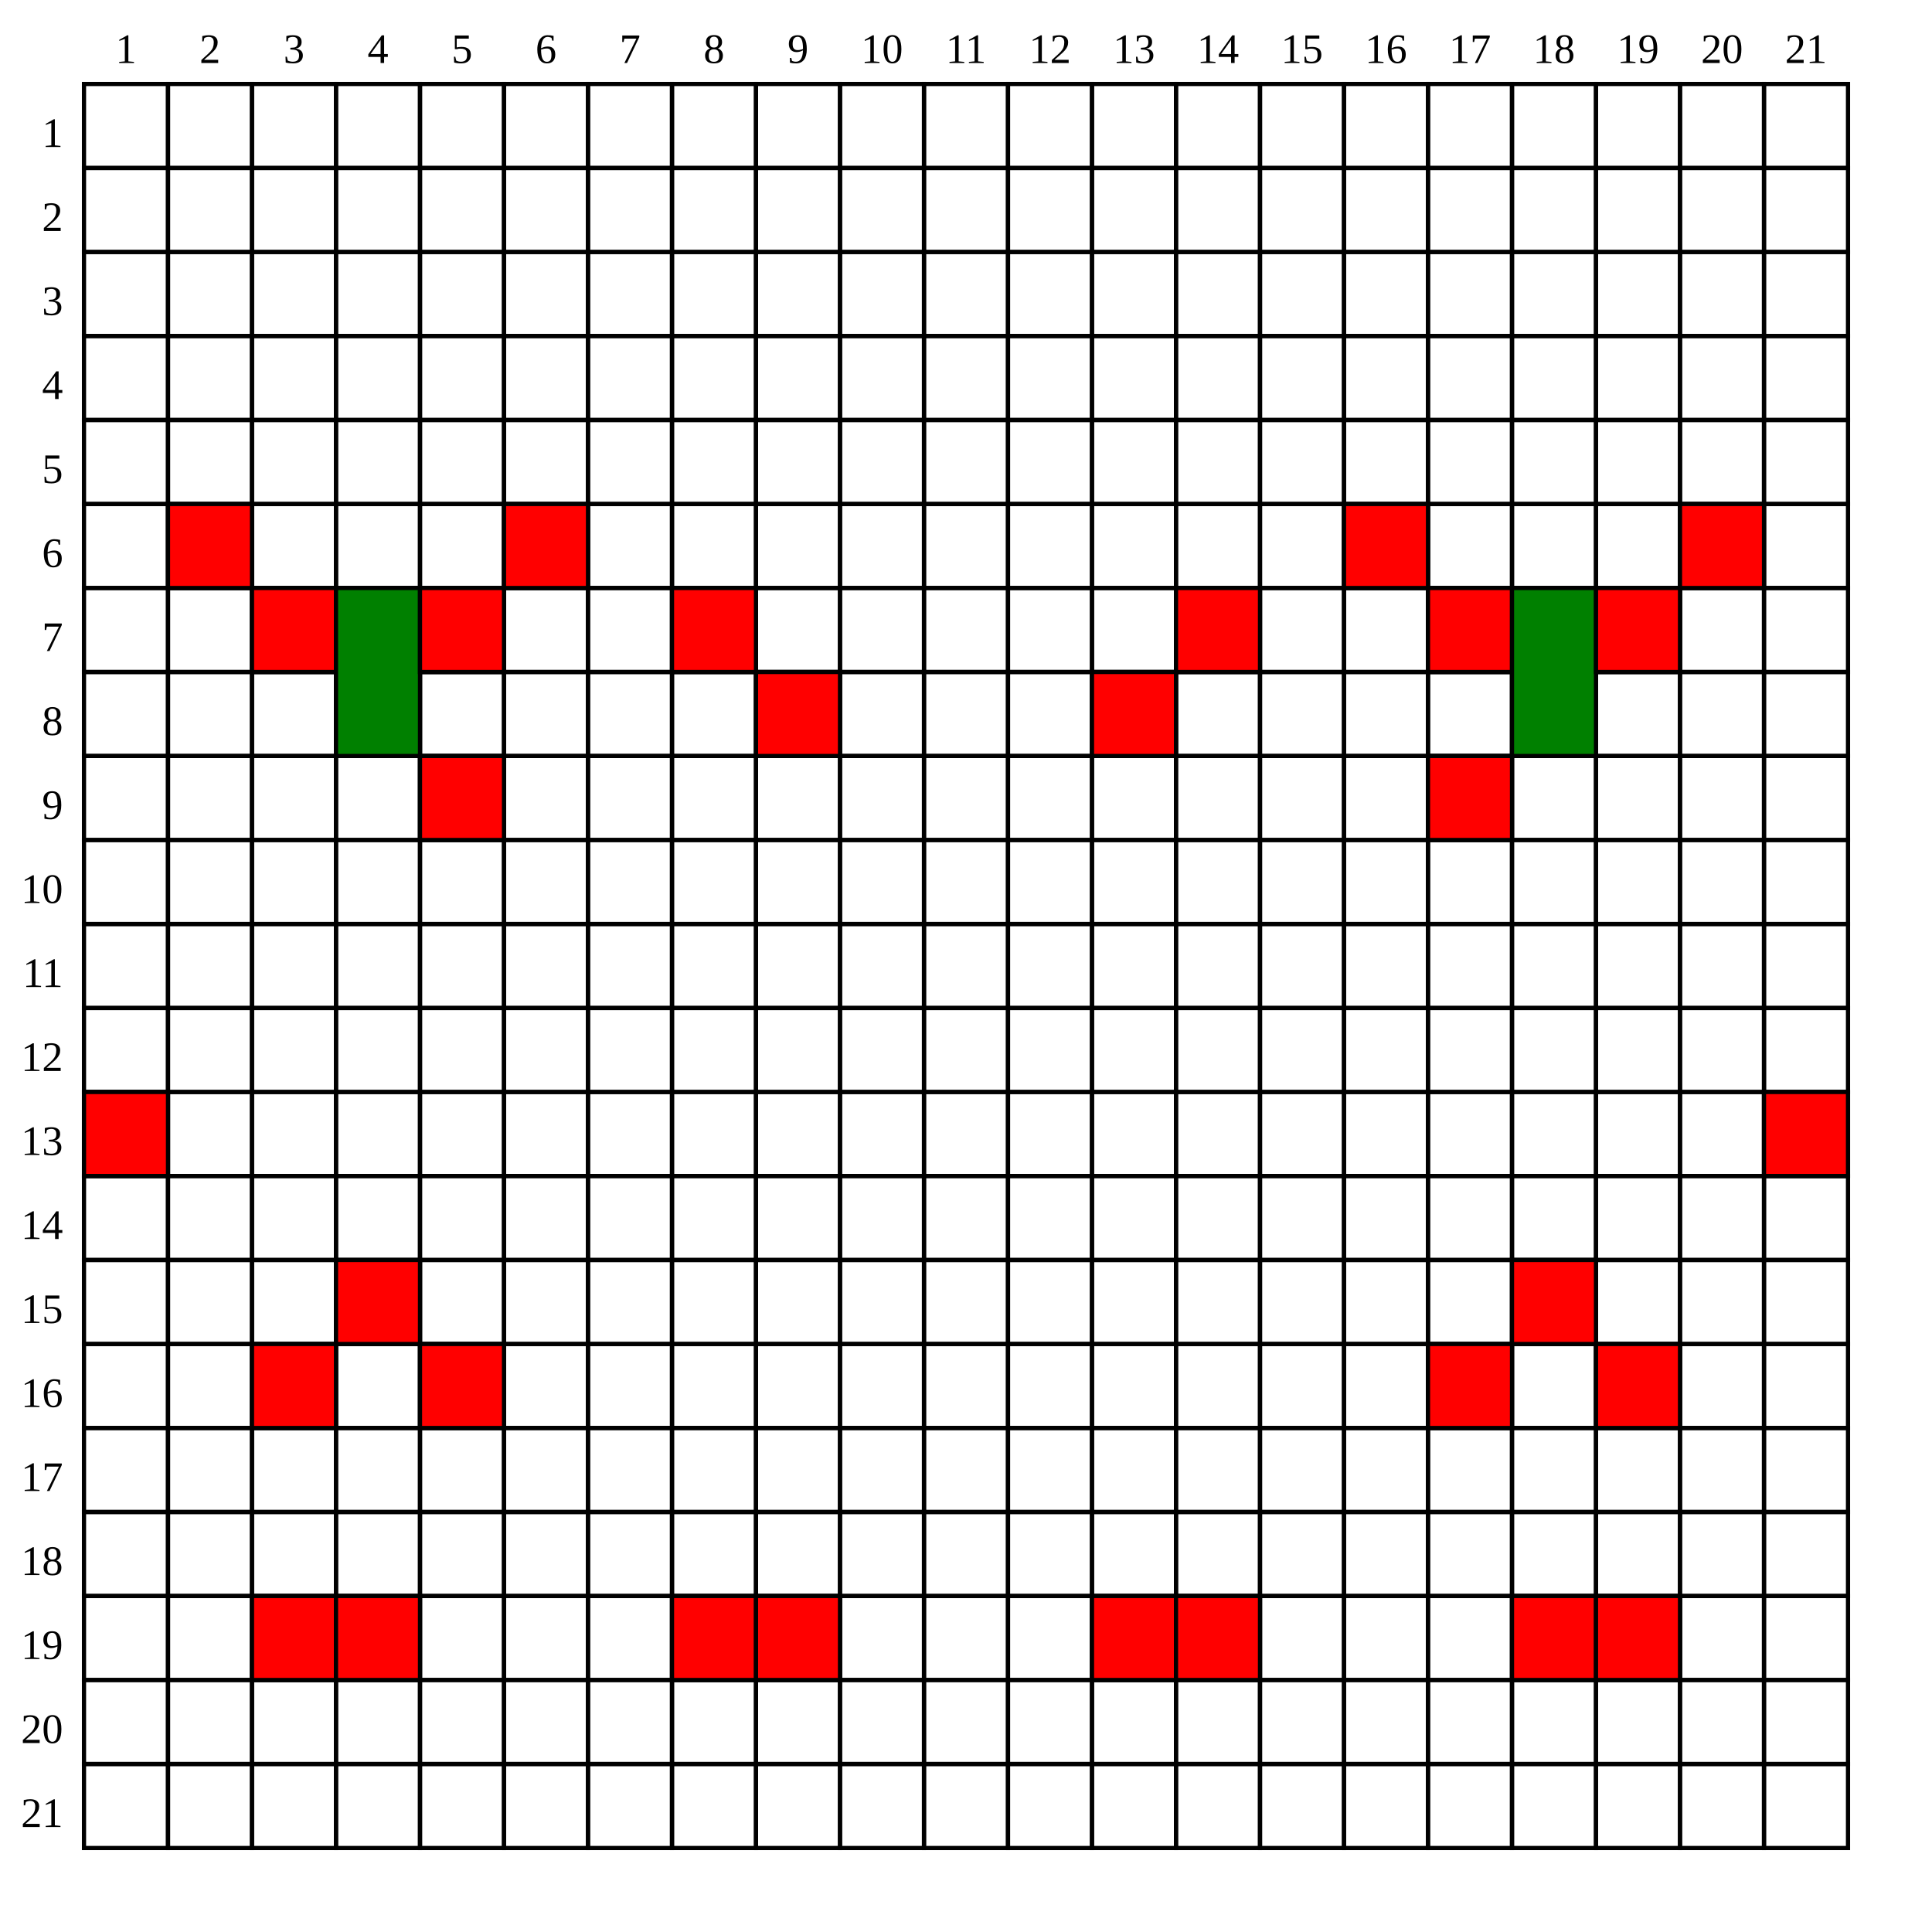
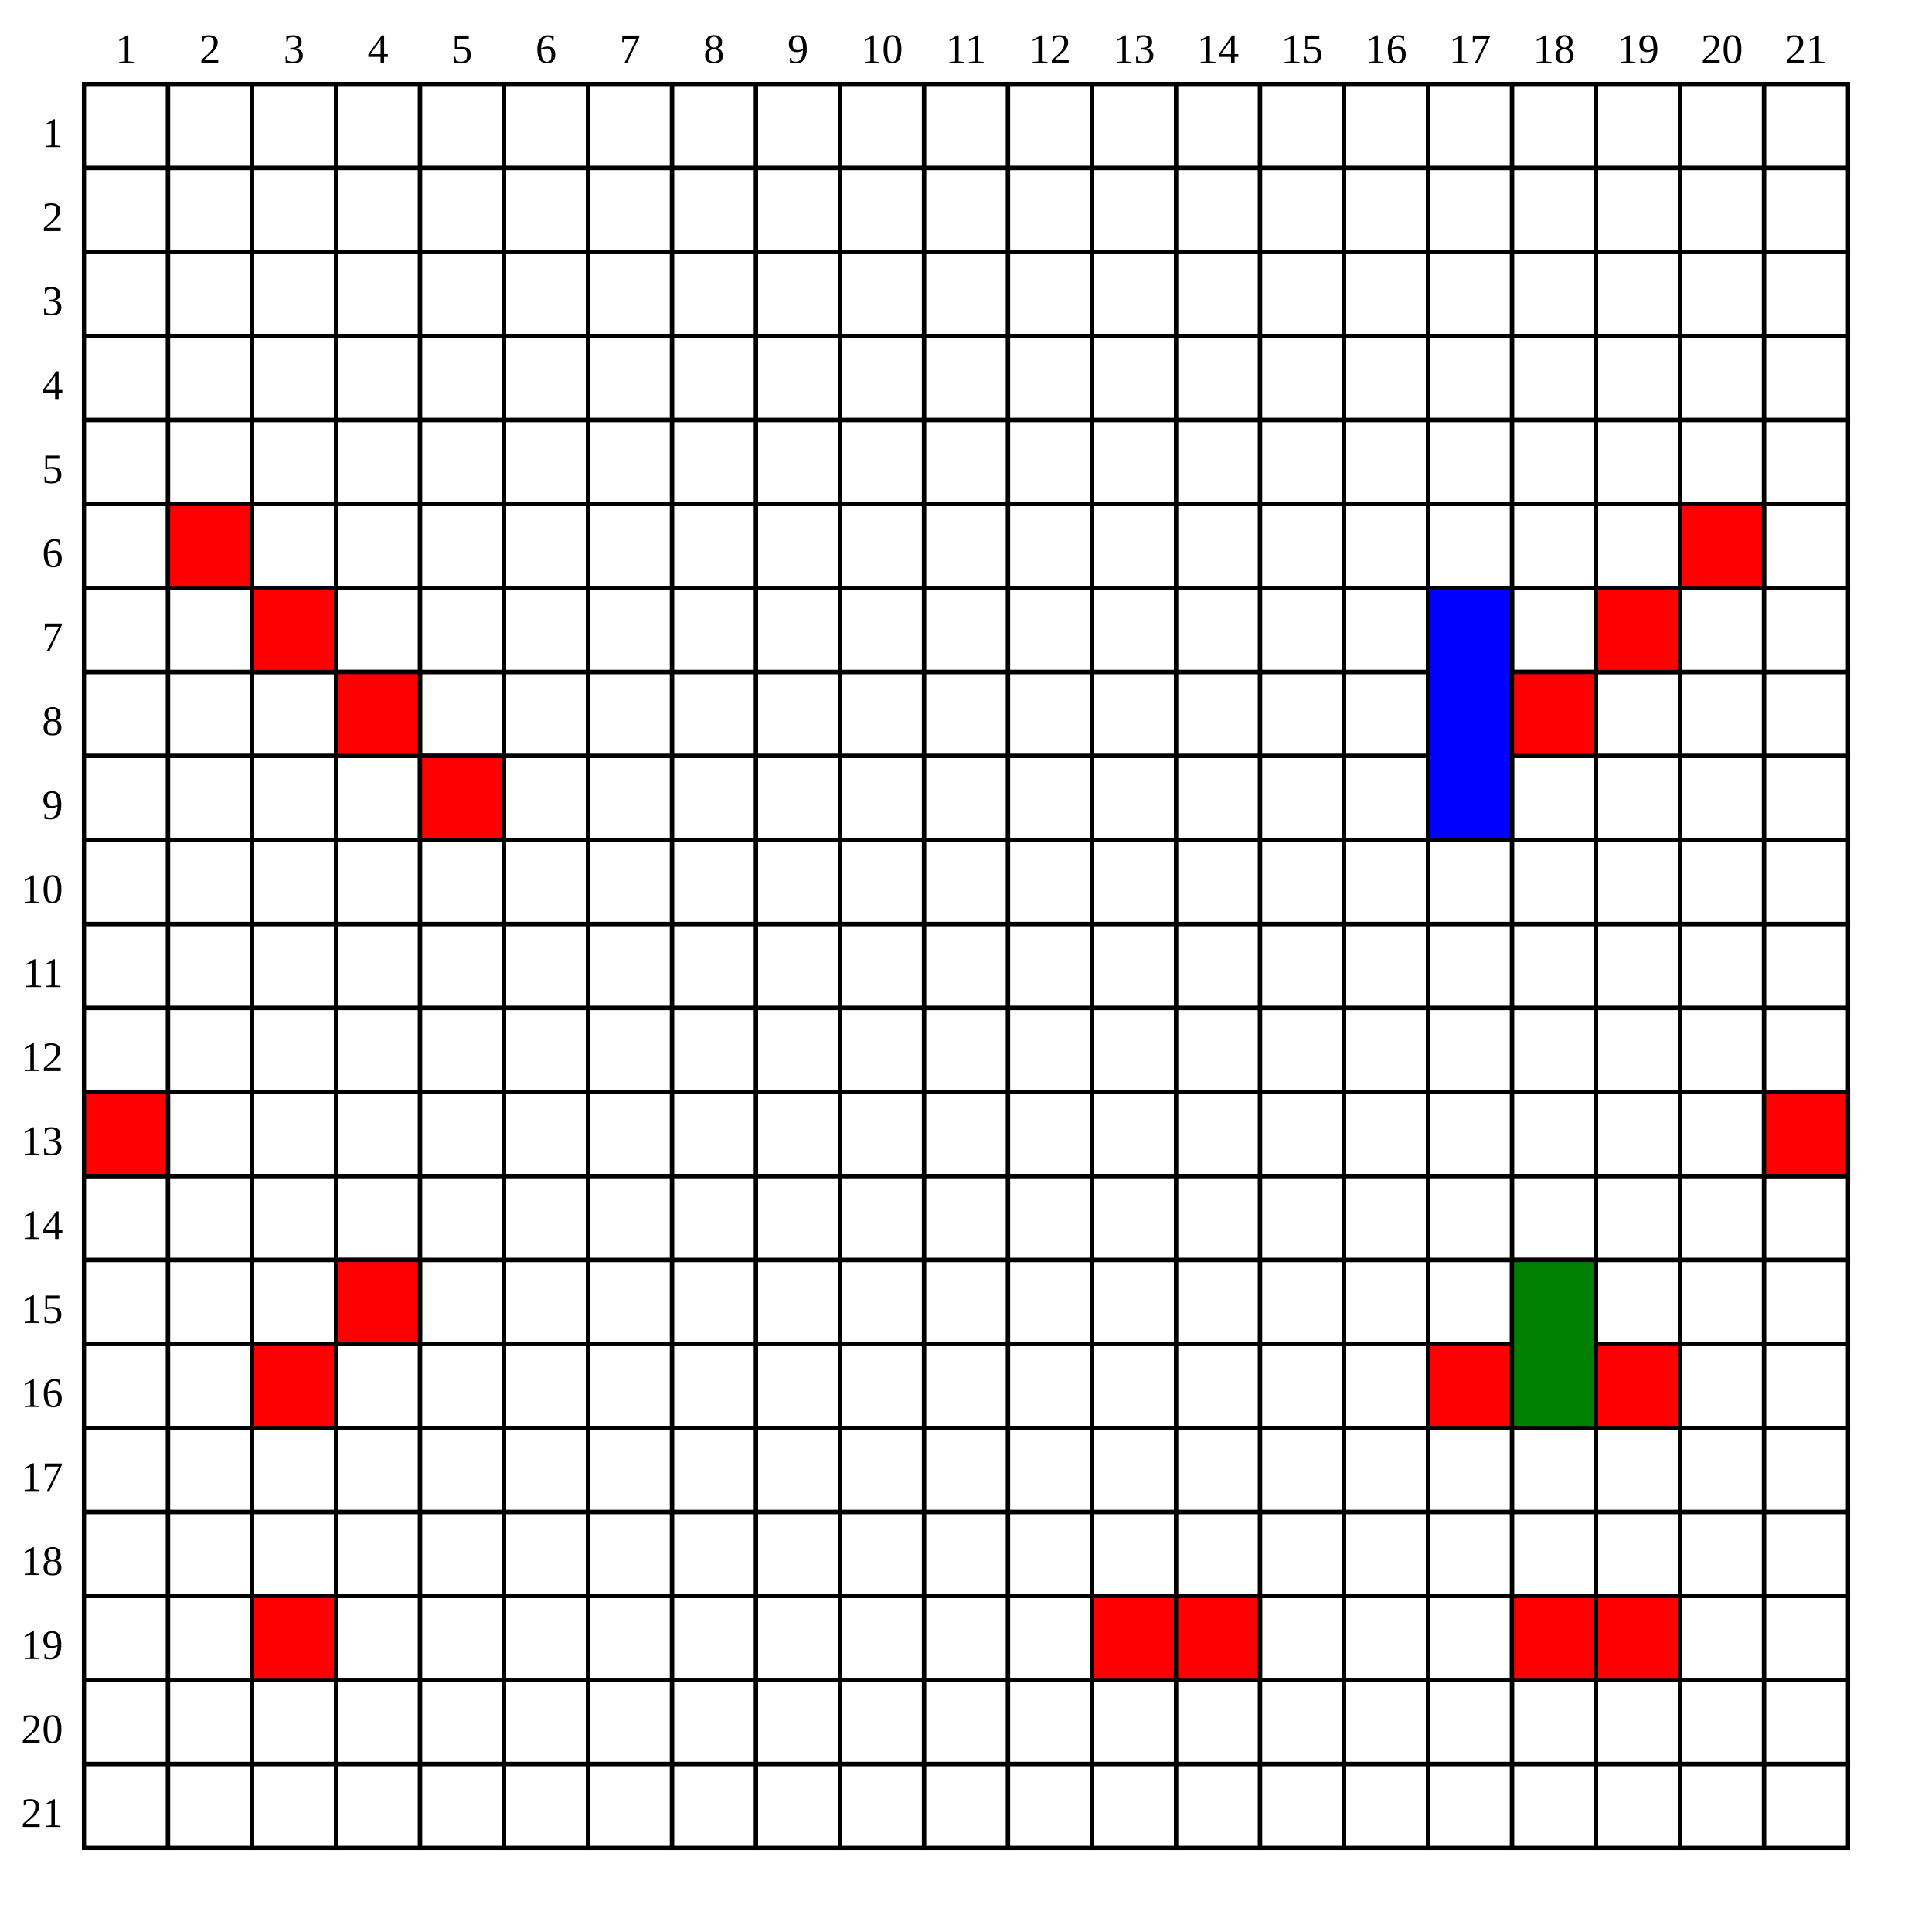
<svg xmlns="http://www.w3.org/2000/svg" baseProfile="full" height="2300" version="1.1" width="2300">
  <defs />
  <rect fill="white" height="2300" width="2300" x="0" y="0" />
  <rect fill="none" height="100" stroke="black" stroke-width="5" width="100" x="100" y="100" />
  <rect fill="none" height="100" stroke="black" stroke-width="5" width="100" x="100" y="200" />
  <rect fill="none" height="100" stroke="black" stroke-width="5" width="100" x="100" y="300" />
  <rect fill="none" height="100" stroke="black" stroke-width="5" width="100" x="100" y="400" />
  <rect fill="none" height="100" stroke="black" stroke-width="5" width="100" x="100" y="500" />
  <rect fill="none" height="100" stroke="black" stroke-width="5" width="100" x="100" y="600" />
  <rect fill="none" height="100" stroke="black" stroke-width="5" width="100" x="100" y="700" />
  <rect fill="none" height="100" stroke="black" stroke-width="5" width="100" x="100" y="800" />
  <rect fill="none" height="100" stroke="black" stroke-width="5" width="100" x="100" y="900" />
  <rect fill="none" height="100" stroke="black" stroke-width="5" width="100" x="100" y="1000" />
  <rect fill="none" height="100" stroke="black" stroke-width="5" width="100" x="100" y="1100" />
  <rect fill="none" height="100" stroke="black" stroke-width="5" width="100" x="100" y="1200" />
  <rect fill="none" height="100" stroke="black" stroke-width="5" width="100" x="100" y="1300" />
  <rect fill="none" height="100" stroke="black" stroke-width="5" width="100" x="100" y="1400" />
  <rect fill="none" height="100" stroke="black" stroke-width="5" width="100" x="100" y="1500" />
  <rect fill="none" height="100" stroke="black" stroke-width="5" width="100" x="100" y="1600" />
  <rect fill="none" height="100" stroke="black" stroke-width="5" width="100" x="100" y="1700" />
  <rect fill="none" height="100" stroke="black" stroke-width="5" width="100" x="100" y="1800" />
  <rect fill="none" height="100" stroke="black" stroke-width="5" width="100" x="100" y="1900" />
  <rect fill="none" height="100" stroke="black" stroke-width="5" width="100" x="100" y="2000" />
  <rect fill="none" height="100" stroke="black" stroke-width="5" width="100" x="100" y="2100" />
  <rect fill="none" height="100" stroke="black" stroke-width="5" width="100" x="200" y="100" />
  <rect fill="none" height="100" stroke="black" stroke-width="5" width="100" x="200" y="200" />
  <rect fill="none" height="100" stroke="black" stroke-width="5" width="100" x="200" y="300" />
  <rect fill="none" height="100" stroke="black" stroke-width="5" width="100" x="200" y="400" />
  <rect fill="none" height="100" stroke="black" stroke-width="5" width="100" x="200" y="500" />
  <rect fill="none" height="100" stroke="black" stroke-width="5" width="100" x="200" y="600" />
  <rect fill="none" height="100" stroke="black" stroke-width="5" width="100" x="200" y="700" />
  <rect fill="none" height="100" stroke="black" stroke-width="5" width="100" x="200" y="800" />
  <rect fill="none" height="100" stroke="black" stroke-width="5" width="100" x="200" y="900" />
  <rect fill="none" height="100" stroke="black" stroke-width="5" width="100" x="200" y="1000" />
  <rect fill="none" height="100" stroke="black" stroke-width="5" width="100" x="200" y="1100" />
  <rect fill="none" height="100" stroke="black" stroke-width="5" width="100" x="200" y="1200" />
  <rect fill="none" height="100" stroke="black" stroke-width="5" width="100" x="200" y="1300" />
  <rect fill="none" height="100" stroke="black" stroke-width="5" width="100" x="200" y="1400" />
  <rect fill="none" height="100" stroke="black" stroke-width="5" width="100" x="200" y="1500" />
  <rect fill="none" height="100" stroke="black" stroke-width="5" width="100" x="200" y="1600" />
  <rect fill="none" height="100" stroke="black" stroke-width="5" width="100" x="200" y="1700" />
  <rect fill="none" height="100" stroke="black" stroke-width="5" width="100" x="200" y="1800" />
  <rect fill="none" height="100" stroke="black" stroke-width="5" width="100" x="200" y="1900" />
  <rect fill="none" height="100" stroke="black" stroke-width="5" width="100" x="200" y="2000" />
  <rect fill="none" height="100" stroke="black" stroke-width="5" width="100" x="200" y="2100" />
  <rect fill="none" height="100" stroke="black" stroke-width="5" width="100" x="300" y="100" />
  <rect fill="none" height="100" stroke="black" stroke-width="5" width="100" x="300" y="200" />
  <rect fill="none" height="100" stroke="black" stroke-width="5" width="100" x="300" y="300" />
  <rect fill="none" height="100" stroke="black" stroke-width="5" width="100" x="300" y="400" />
  <rect fill="none" height="100" stroke="black" stroke-width="5" width="100" x="300" y="500" />
  <rect fill="none" height="100" stroke="black" stroke-width="5" width="100" x="300" y="600" />
  <rect fill="none" height="100" stroke="black" stroke-width="5" width="100" x="300" y="700" />
  <rect fill="none" height="100" stroke="black" stroke-width="5" width="100" x="300" y="800" />
  <rect fill="none" height="100" stroke="black" stroke-width="5" width="100" x="300" y="900" />
  <rect fill="none" height="100" stroke="black" stroke-width="5" width="100" x="300" y="1000" />
  <rect fill="none" height="100" stroke="black" stroke-width="5" width="100" x="300" y="1100" />
  <rect fill="none" height="100" stroke="black" stroke-width="5" width="100" x="300" y="1200" />
  <rect fill="none" height="100" stroke="black" stroke-width="5" width="100" x="300" y="1300" />
  <rect fill="none" height="100" stroke="black" stroke-width="5" width="100" x="300" y="1400" />
  <rect fill="none" height="100" stroke="black" stroke-width="5" width="100" x="300" y="1500" />
  <rect fill="none" height="100" stroke="black" stroke-width="5" width="100" x="300" y="1600" />
  <rect fill="none" height="100" stroke="black" stroke-width="5" width="100" x="300" y="1700" />
  <rect fill="none" height="100" stroke="black" stroke-width="5" width="100" x="300" y="1800" />
  <rect fill="none" height="100" stroke="black" stroke-width="5" width="100" x="300" y="1900" />
  <rect fill="none" height="100" stroke="black" stroke-width="5" width="100" x="300" y="2000" />
  <rect fill="none" height="100" stroke="black" stroke-width="5" width="100" x="300" y="2100" />
  <rect fill="none" height="100" stroke="black" stroke-width="5" width="100" x="400" y="100" />
  <rect fill="none" height="100" stroke="black" stroke-width="5" width="100" x="400" y="200" />
  <rect fill="none" height="100" stroke="black" stroke-width="5" width="100" x="400" y="300" />
  <rect fill="none" height="100" stroke="black" stroke-width="5" width="100" x="400" y="400" />
  <rect fill="none" height="100" stroke="black" stroke-width="5" width="100" x="400" y="500" />
  <rect fill="none" height="100" stroke="black" stroke-width="5" width="100" x="400" y="600" />
  <rect fill="none" height="100" stroke="black" stroke-width="5" width="100" x="400" y="700" />
  <rect fill="none" height="100" stroke="black" stroke-width="5" width="100" x="400" y="800" />
  <rect fill="none" height="100" stroke="black" stroke-width="5" width="100" x="400" y="900" />
  <rect fill="none" height="100" stroke="black" stroke-width="5" width="100" x="400" y="1000" />
  <rect fill="none" height="100" stroke="black" stroke-width="5" width="100" x="400" y="1100" />
  <rect fill="none" height="100" stroke="black" stroke-width="5" width="100" x="400" y="1200" />
  <rect fill="none" height="100" stroke="black" stroke-width="5" width="100" x="400" y="1300" />
  <rect fill="none" height="100" stroke="black" stroke-width="5" width="100" x="400" y="1400" />
  <rect fill="none" height="100" stroke="black" stroke-width="5" width="100" x="400" y="1500" />
  <rect fill="none" height="100" stroke="black" stroke-width="5" width="100" x="400" y="1600" />
  <rect fill="none" height="100" stroke="black" stroke-width="5" width="100" x="400" y="1700" />
  <rect fill="none" height="100" stroke="black" stroke-width="5" width="100" x="400" y="1800" />
  <rect fill="none" height="100" stroke="black" stroke-width="5" width="100" x="400" y="1900" />
  <rect fill="none" height="100" stroke="black" stroke-width="5" width="100" x="400" y="2000" />
  <rect fill="none" height="100" stroke="black" stroke-width="5" width="100" x="400" y="2100" />
  <rect fill="none" height="100" stroke="black" stroke-width="5" width="100" x="500" y="100" />
  <rect fill="none" height="100" stroke="black" stroke-width="5" width="100" x="500" y="200" />
  <rect fill="none" height="100" stroke="black" stroke-width="5" width="100" x="500" y="300" />
  <rect fill="none" height="100" stroke="black" stroke-width="5" width="100" x="500" y="400" />
  <rect fill="none" height="100" stroke="black" stroke-width="5" width="100" x="500" y="500" />
  <rect fill="none" height="100" stroke="black" stroke-width="5" width="100" x="500" y="600" />
  <rect fill="none" height="100" stroke="black" stroke-width="5" width="100" x="500" y="700" />
  <rect fill="none" height="100" stroke="black" stroke-width="5" width="100" x="500" y="800" />
  <rect fill="none" height="100" stroke="black" stroke-width="5" width="100" x="500" y="900" />
  <rect fill="none" height="100" stroke="black" stroke-width="5" width="100" x="500" y="1000" />
  <rect fill="none" height="100" stroke="black" stroke-width="5" width="100" x="500" y="1100" />
  <rect fill="none" height="100" stroke="black" stroke-width="5" width="100" x="500" y="1200" />
  <rect fill="none" height="100" stroke="black" stroke-width="5" width="100" x="500" y="1300" />
  <rect fill="none" height="100" stroke="black" stroke-width="5" width="100" x="500" y="1400" />
  <rect fill="none" height="100" stroke="black" stroke-width="5" width="100" x="500" y="1500" />
  <rect fill="none" height="100" stroke="black" stroke-width="5" width="100" x="500" y="1600" />
  <rect fill="none" height="100" stroke="black" stroke-width="5" width="100" x="500" y="1700" />
  <rect fill="none" height="100" stroke="black" stroke-width="5" width="100" x="500" y="1800" />
  <rect fill="none" height="100" stroke="black" stroke-width="5" width="100" x="500" y="1900" />
  <rect fill="none" height="100" stroke="black" stroke-width="5" width="100" x="500" y="2000" />
  <rect fill="none" height="100" stroke="black" stroke-width="5" width="100" x="500" y="2100" />
  <rect fill="none" height="100" stroke="black" stroke-width="5" width="100" x="600" y="100" />
  <rect fill="none" height="100" stroke="black" stroke-width="5" width="100" x="600" y="200" />
  <rect fill="none" height="100" stroke="black" stroke-width="5" width="100" x="600" y="300" />
  <rect fill="none" height="100" stroke="black" stroke-width="5" width="100" x="600" y="400" />
  <rect fill="none" height="100" stroke="black" stroke-width="5" width="100" x="600" y="500" />
  <rect fill="none" height="100" stroke="black" stroke-width="5" width="100" x="600" y="600" />
  <rect fill="none" height="100" stroke="black" stroke-width="5" width="100" x="600" y="700" />
  <rect fill="none" height="100" stroke="black" stroke-width="5" width="100" x="600" y="800" />
  <rect fill="none" height="100" stroke="black" stroke-width="5" width="100" x="600" y="900" />
  <rect fill="none" height="100" stroke="black" stroke-width="5" width="100" x="600" y="1000" />
  <rect fill="none" height="100" stroke="black" stroke-width="5" width="100" x="600" y="1100" />
  <rect fill="none" height="100" stroke="black" stroke-width="5" width="100" x="600" y="1200" />
  <rect fill="none" height="100" stroke="black" stroke-width="5" width="100" x="600" y="1300" />
  <rect fill="none" height="100" stroke="black" stroke-width="5" width="100" x="600" y="1400" />
  <rect fill="none" height="100" stroke="black" stroke-width="5" width="100" x="600" y="1500" />
  <rect fill="none" height="100" stroke="black" stroke-width="5" width="100" x="600" y="1600" />
  <rect fill="none" height="100" stroke="black" stroke-width="5" width="100" x="600" y="1700" />
  <rect fill="none" height="100" stroke="black" stroke-width="5" width="100" x="600" y="1800" />
  <rect fill="none" height="100" stroke="black" stroke-width="5" width="100" x="600" y="1900" />
  <rect fill="none" height="100" stroke="black" stroke-width="5" width="100" x="600" y="2000" />
  <rect fill="none" height="100" stroke="black" stroke-width="5" width="100" x="600" y="2100" />
  <rect fill="none" height="100" stroke="black" stroke-width="5" width="100" x="700" y="100" />
  <rect fill="none" height="100" stroke="black" stroke-width="5" width="100" x="700" y="200" />
  <rect fill="none" height="100" stroke="black" stroke-width="5" width="100" x="700" y="300" />
  <rect fill="none" height="100" stroke="black" stroke-width="5" width="100" x="700" y="400" />
  <rect fill="none" height="100" stroke="black" stroke-width="5" width="100" x="700" y="500" />
  <rect fill="none" height="100" stroke="black" stroke-width="5" width="100" x="700" y="600" />
  <rect fill="none" height="100" stroke="black" stroke-width="5" width="100" x="700" y="700" />
  <rect fill="none" height="100" stroke="black" stroke-width="5" width="100" x="700" y="800" />
  <rect fill="none" height="100" stroke="black" stroke-width="5" width="100" x="700" y="900" />
  <rect fill="none" height="100" stroke="black" stroke-width="5" width="100" x="700" y="1000" />
  <rect fill="none" height="100" stroke="black" stroke-width="5" width="100" x="700" y="1100" />
  <rect fill="none" height="100" stroke="black" stroke-width="5" width="100" x="700" y="1200" />
  <rect fill="none" height="100" stroke="black" stroke-width="5" width="100" x="700" y="1300" />
  <rect fill="none" height="100" stroke="black" stroke-width="5" width="100" x="700" y="1400" />
  <rect fill="none" height="100" stroke="black" stroke-width="5" width="100" x="700" y="1500" />
  <rect fill="none" height="100" stroke="black" stroke-width="5" width="100" x="700" y="1600" />
  <rect fill="none" height="100" stroke="black" stroke-width="5" width="100" x="700" y="1700" />
  <rect fill="none" height="100" stroke="black" stroke-width="5" width="100" x="700" y="1800" />
  <rect fill="none" height="100" stroke="black" stroke-width="5" width="100" x="700" y="1900" />
  <rect fill="none" height="100" stroke="black" stroke-width="5" width="100" x="700" y="2000" />
  <rect fill="none" height="100" stroke="black" stroke-width="5" width="100" x="700" y="2100" />
  <rect fill="none" height="100" stroke="black" stroke-width="5" width="100" x="800" y="100" />
  <rect fill="none" height="100" stroke="black" stroke-width="5" width="100" x="800" y="200" />
  <rect fill="none" height="100" stroke="black" stroke-width="5" width="100" x="800" y="300" />
  <rect fill="none" height="100" stroke="black" stroke-width="5" width="100" x="800" y="400" />
  <rect fill="none" height="100" stroke="black" stroke-width="5" width="100" x="800" y="500" />
  <rect fill="none" height="100" stroke="black" stroke-width="5" width="100" x="800" y="600" />
  <rect fill="none" height="100" stroke="black" stroke-width="5" width="100" x="800" y="700" />
  <rect fill="none" height="100" stroke="black" stroke-width="5" width="100" x="800" y="800" />
  <rect fill="none" height="100" stroke="black" stroke-width="5" width="100" x="800" y="900" />
  <rect fill="none" height="100" stroke="black" stroke-width="5" width="100" x="800" y="1000" />
  <rect fill="none" height="100" stroke="black" stroke-width="5" width="100" x="800" y="1100" />
  <rect fill="none" height="100" stroke="black" stroke-width="5" width="100" x="800" y="1200" />
  <rect fill="none" height="100" stroke="black" stroke-width="5" width="100" x="800" y="1300" />
  <rect fill="none" height="100" stroke="black" stroke-width="5" width="100" x="800" y="1400" />
  <rect fill="none" height="100" stroke="black" stroke-width="5" width="100" x="800" y="1500" />
  <rect fill="none" height="100" stroke="black" stroke-width="5" width="100" x="800" y="1600" />
  <rect fill="none" height="100" stroke="black" stroke-width="5" width="100" x="800" y="1700" />
  <rect fill="none" height="100" stroke="black" stroke-width="5" width="100" x="800" y="1800" />
  <rect fill="none" height="100" stroke="black" stroke-width="5" width="100" x="800" y="1900" />
  <rect fill="none" height="100" stroke="black" stroke-width="5" width="100" x="800" y="2000" />
  <rect fill="none" height="100" stroke="black" stroke-width="5" width="100" x="800" y="2100" />
  <rect fill="none" height="100" stroke="black" stroke-width="5" width="100" x="900" y="100" />
  <rect fill="none" height="100" stroke="black" stroke-width="5" width="100" x="900" y="200" />
  <rect fill="none" height="100" stroke="black" stroke-width="5" width="100" x="900" y="300" />
  <rect fill="none" height="100" stroke="black" stroke-width="5" width="100" x="900" y="400" />
  <rect fill="none" height="100" stroke="black" stroke-width="5" width="100" x="900" y="500" />
  <rect fill="none" height="100" stroke="black" stroke-width="5" width="100" x="900" y="600" />
  <rect fill="none" height="100" stroke="black" stroke-width="5" width="100" x="900" y="700" />
  <rect fill="none" height="100" stroke="black" stroke-width="5" width="100" x="900" y="800" />
  <rect fill="none" height="100" stroke="black" stroke-width="5" width="100" x="900" y="900" />
  <rect fill="none" height="100" stroke="black" stroke-width="5" width="100" x="900" y="1000" />
  <rect fill="none" height="100" stroke="black" stroke-width="5" width="100" x="900" y="1100" />
  <rect fill="none" height="100" stroke="black" stroke-width="5" width="100" x="900" y="1200" />
  <rect fill="none" height="100" stroke="black" stroke-width="5" width="100" x="900" y="1300" />
  <rect fill="none" height="100" stroke="black" stroke-width="5" width="100" x="900" y="1400" />
  <rect fill="none" height="100" stroke="black" stroke-width="5" width="100" x="900" y="1500" />
  <rect fill="none" height="100" stroke="black" stroke-width="5" width="100" x="900" y="1600" />
  <rect fill="none" height="100" stroke="black" stroke-width="5" width="100" x="900" y="1700" />
  <rect fill="none" height="100" stroke="black" stroke-width="5" width="100" x="900" y="1800" />
  <rect fill="none" height="100" stroke="black" stroke-width="5" width="100" x="900" y="1900" />
  <rect fill="none" height="100" stroke="black" stroke-width="5" width="100" x="900" y="2000" />
  <rect fill="none" height="100" stroke="black" stroke-width="5" width="100" x="900" y="2100" />
  <rect fill="none" height="100" stroke="black" stroke-width="5" width="100" x="1000" y="100" />
  <rect fill="none" height="100" stroke="black" stroke-width="5" width="100" x="1000" y="200" />
  <rect fill="none" height="100" stroke="black" stroke-width="5" width="100" x="1000" y="300" />
  <rect fill="none" height="100" stroke="black" stroke-width="5" width="100" x="1000" y="400" />
  <rect fill="none" height="100" stroke="black" stroke-width="5" width="100" x="1000" y="500" />
  <rect fill="none" height="100" stroke="black" stroke-width="5" width="100" x="1000" y="600" />
  <rect fill="none" height="100" stroke="black" stroke-width="5" width="100" x="1000" y="700" />
  <rect fill="none" height="100" stroke="black" stroke-width="5" width="100" x="1000" y="800" />
  <rect fill="none" height="100" stroke="black" stroke-width="5" width="100" x="1000" y="900" />
  <rect fill="none" height="100" stroke="black" stroke-width="5" width="100" x="1000" y="1000" />
  <rect fill="none" height="100" stroke="black" stroke-width="5" width="100" x="1000" y="1100" />
  <rect fill="none" height="100" stroke="black" stroke-width="5" width="100" x="1000" y="1200" />
  <rect fill="none" height="100" stroke="black" stroke-width="5" width="100" x="1000" y="1300" />
  <rect fill="none" height="100" stroke="black" stroke-width="5" width="100" x="1000" y="1400" />
  <rect fill="none" height="100" stroke="black" stroke-width="5" width="100" x="1000" y="1500" />
  <rect fill="none" height="100" stroke="black" stroke-width="5" width="100" x="1000" y="1600" />
  <rect fill="none" height="100" stroke="black" stroke-width="5" width="100" x="1000" y="1700" />
  <rect fill="none" height="100" stroke="black" stroke-width="5" width="100" x="1000" y="1800" />
  <rect fill="none" height="100" stroke="black" stroke-width="5" width="100" x="1000" y="1900" />
  <rect fill="none" height="100" stroke="black" stroke-width="5" width="100" x="1000" y="2000" />
  <rect fill="none" height="100" stroke="black" stroke-width="5" width="100" x="1000" y="2100" />
  <rect fill="none" height="100" stroke="black" stroke-width="5" width="100" x="1100" y="100" />
  <rect fill="none" height="100" stroke="black" stroke-width="5" width="100" x="1100" y="200" />
  <rect fill="none" height="100" stroke="black" stroke-width="5" width="100" x="1100" y="300" />
  <rect fill="none" height="100" stroke="black" stroke-width="5" width="100" x="1100" y="400" />
  <rect fill="none" height="100" stroke="black" stroke-width="5" width="100" x="1100" y="500" />
  <rect fill="none" height="100" stroke="black" stroke-width="5" width="100" x="1100" y="600" />
  <rect fill="none" height="100" stroke="black" stroke-width="5" width="100" x="1100" y="700" />
  <rect fill="none" height="100" stroke="black" stroke-width="5" width="100" x="1100" y="800" />
  <rect fill="none" height="100" stroke="black" stroke-width="5" width="100" x="1100" y="900" />
  <rect fill="none" height="100" stroke="black" stroke-width="5" width="100" x="1100" y="1000" />
  <rect fill="none" height="100" stroke="black" stroke-width="5" width="100" x="1100" y="1100" />
  <rect fill="none" height="100" stroke="black" stroke-width="5" width="100" x="1100" y="1200" />
  <rect fill="none" height="100" stroke="black" stroke-width="5" width="100" x="1100" y="1300" />
  <rect fill="none" height="100" stroke="black" stroke-width="5" width="100" x="1100" y="1400" />
  <rect fill="none" height="100" stroke="black" stroke-width="5" width="100" x="1100" y="1500" />
  <rect fill="none" height="100" stroke="black" stroke-width="5" width="100" x="1100" y="1600" />
  <rect fill="none" height="100" stroke="black" stroke-width="5" width="100" x="1100" y="1700" />
  <rect fill="none" height="100" stroke="black" stroke-width="5" width="100" x="1100" y="1800" />
  <rect fill="none" height="100" stroke="black" stroke-width="5" width="100" x="1100" y="1900" />
  <rect fill="none" height="100" stroke="black" stroke-width="5" width="100" x="1100" y="2000" />
  <rect fill="none" height="100" stroke="black" stroke-width="5" width="100" x="1100" y="2100" />
  <rect fill="none" height="100" stroke="black" stroke-width="5" width="100" x="1200" y="100" />
  <rect fill="none" height="100" stroke="black" stroke-width="5" width="100" x="1200" y="200" />
  <rect fill="none" height="100" stroke="black" stroke-width="5" width="100" x="1200" y="300" />
  <rect fill="none" height="100" stroke="black" stroke-width="5" width="100" x="1200" y="400" />
  <rect fill="none" height="100" stroke="black" stroke-width="5" width="100" x="1200" y="500" />
  <rect fill="none" height="100" stroke="black" stroke-width="5" width="100" x="1200" y="600" />
  <rect fill="none" height="100" stroke="black" stroke-width="5" width="100" x="1200" y="700" />
  <rect fill="none" height="100" stroke="black" stroke-width="5" width="100" x="1200" y="800" />
  <rect fill="none" height="100" stroke="black" stroke-width="5" width="100" x="1200" y="900" />
  <rect fill="none" height="100" stroke="black" stroke-width="5" width="100" x="1200" y="1000" />
  <rect fill="none" height="100" stroke="black" stroke-width="5" width="100" x="1200" y="1100" />
  <rect fill="none" height="100" stroke="black" stroke-width="5" width="100" x="1200" y="1200" />
  <rect fill="none" height="100" stroke="black" stroke-width="5" width="100" x="1200" y="1300" />
  <rect fill="none" height="100" stroke="black" stroke-width="5" width="100" x="1200" y="1400" />
  <rect fill="none" height="100" stroke="black" stroke-width="5" width="100" x="1200" y="1500" />
  <rect fill="none" height="100" stroke="black" stroke-width="5" width="100" x="1200" y="1600" />
  <rect fill="none" height="100" stroke="black" stroke-width="5" width="100" x="1200" y="1700" />
  <rect fill="none" height="100" stroke="black" stroke-width="5" width="100" x="1200" y="1800" />
  <rect fill="none" height="100" stroke="black" stroke-width="5" width="100" x="1200" y="1900" />
  <rect fill="none" height="100" stroke="black" stroke-width="5" width="100" x="1200" y="2000" />
  <rect fill="none" height="100" stroke="black" stroke-width="5" width="100" x="1200" y="2100" />
  <rect fill="none" height="100" stroke="black" stroke-width="5" width="100" x="1300" y="100" />
  <rect fill="none" height="100" stroke="black" stroke-width="5" width="100" x="1300" y="200" />
  <rect fill="none" height="100" stroke="black" stroke-width="5" width="100" x="1300" y="300" />
  <rect fill="none" height="100" stroke="black" stroke-width="5" width="100" x="1300" y="400" />
  <rect fill="none" height="100" stroke="black" stroke-width="5" width="100" x="1300" y="500" />
  <rect fill="none" height="100" stroke="black" stroke-width="5" width="100" x="1300" y="600" />
  <rect fill="none" height="100" stroke="black" stroke-width="5" width="100" x="1300" y="700" />
  <rect fill="none" height="100" stroke="black" stroke-width="5" width="100" x="1300" y="800" />
  <rect fill="none" height="100" stroke="black" stroke-width="5" width="100" x="1300" y="900" />
  <rect fill="none" height="100" stroke="black" stroke-width="5" width="100" x="1300" y="1000" />
  <rect fill="none" height="100" stroke="black" stroke-width="5" width="100" x="1300" y="1100" />
  <rect fill="none" height="100" stroke="black" stroke-width="5" width="100" x="1300" y="1200" />
  <rect fill="none" height="100" stroke="black" stroke-width="5" width="100" x="1300" y="1300" />
  <rect fill="none" height="100" stroke="black" stroke-width="5" width="100" x="1300" y="1400" />
  <rect fill="none" height="100" stroke="black" stroke-width="5" width="100" x="1300" y="1500" />
  <rect fill="none" height="100" stroke="black" stroke-width="5" width="100" x="1300" y="1600" />
  <rect fill="none" height="100" stroke="black" stroke-width="5" width="100" x="1300" y="1700" />
  <rect fill="none" height="100" stroke="black" stroke-width="5" width="100" x="1300" y="1800" />
  <rect fill="none" height="100" stroke="black" stroke-width="5" width="100" x="1300" y="1900" />
  <rect fill="none" height="100" stroke="black" stroke-width="5" width="100" x="1300" y="2000" />
  <rect fill="none" height="100" stroke="black" stroke-width="5" width="100" x="1300" y="2100" />
  <rect fill="none" height="100" stroke="black" stroke-width="5" width="100" x="1400" y="100" />
  <rect fill="none" height="100" stroke="black" stroke-width="5" width="100" x="1400" y="200" />
  <rect fill="none" height="100" stroke="black" stroke-width="5" width="100" x="1400" y="300" />
  <rect fill="none" height="100" stroke="black" stroke-width="5" width="100" x="1400" y="400" />
  <rect fill="none" height="100" stroke="black" stroke-width="5" width="100" x="1400" y="500" />
  <rect fill="none" height="100" stroke="black" stroke-width="5" width="100" x="1400" y="600" />
  <rect fill="none" height="100" stroke="black" stroke-width="5" width="100" x="1400" y="700" />
  <rect fill="none" height="100" stroke="black" stroke-width="5" width="100" x="1400" y="800" />
  <rect fill="none" height="100" stroke="black" stroke-width="5" width="100" x="1400" y="900" />
  <rect fill="none" height="100" stroke="black" stroke-width="5" width="100" x="1400" y="1000" />
  <rect fill="none" height="100" stroke="black" stroke-width="5" width="100" x="1400" y="1100" />
  <rect fill="none" height="100" stroke="black" stroke-width="5" width="100" x="1400" y="1200" />
  <rect fill="none" height="100" stroke="black" stroke-width="5" width="100" x="1400" y="1300" />
  <rect fill="none" height="100" stroke="black" stroke-width="5" width="100" x="1400" y="1400" />
  <rect fill="none" height="100" stroke="black" stroke-width="5" width="100" x="1400" y="1500" />
  <rect fill="none" height="100" stroke="black" stroke-width="5" width="100" x="1400" y="1600" />
  <rect fill="none" height="100" stroke="black" stroke-width="5" width="100" x="1400" y="1700" />
  <rect fill="none" height="100" stroke="black" stroke-width="5" width="100" x="1400" y="1800" />
  <rect fill="none" height="100" stroke="black" stroke-width="5" width="100" x="1400" y="1900" />
  <rect fill="none" height="100" stroke="black" stroke-width="5" width="100" x="1400" y="2000" />
  <rect fill="none" height="100" stroke="black" stroke-width="5" width="100" x="1400" y="2100" />
  <rect fill="none" height="100" stroke="black" stroke-width="5" width="100" x="1500" y="100" />
  <rect fill="none" height="100" stroke="black" stroke-width="5" width="100" x="1500" y="200" />
  <rect fill="none" height="100" stroke="black" stroke-width="5" width="100" x="1500" y="300" />
  <rect fill="none" height="100" stroke="black" stroke-width="5" width="100" x="1500" y="400" />
  <rect fill="none" height="100" stroke="black" stroke-width="5" width="100" x="1500" y="500" />
  <rect fill="none" height="100" stroke="black" stroke-width="5" width="100" x="1500" y="600" />
  <rect fill="none" height="100" stroke="black" stroke-width="5" width="100" x="1500" y="700" />
  <rect fill="none" height="100" stroke="black" stroke-width="5" width="100" x="1500" y="800" />
  <rect fill="none" height="100" stroke="black" stroke-width="5" width="100" x="1500" y="900" />
  <rect fill="none" height="100" stroke="black" stroke-width="5" width="100" x="1500" y="1000" />
  <rect fill="none" height="100" stroke="black" stroke-width="5" width="100" x="1500" y="1100" />
  <rect fill="none" height="100" stroke="black" stroke-width="5" width="100" x="1500" y="1200" />
  <rect fill="none" height="100" stroke="black" stroke-width="5" width="100" x="1500" y="1300" />
  <rect fill="none" height="100" stroke="black" stroke-width="5" width="100" x="1500" y="1400" />
  <rect fill="none" height="100" stroke="black" stroke-width="5" width="100" x="1500" y="1500" />
  <rect fill="none" height="100" stroke="black" stroke-width="5" width="100" x="1500" y="1600" />
  <rect fill="none" height="100" stroke="black" stroke-width="5" width="100" x="1500" y="1700" />
  <rect fill="none" height="100" stroke="black" stroke-width="5" width="100" x="1500" y="1800" />
  <rect fill="none" height="100" stroke="black" stroke-width="5" width="100" x="1500" y="1900" />
  <rect fill="none" height="100" stroke="black" stroke-width="5" width="100" x="1500" y="2000" />
  <rect fill="none" height="100" stroke="black" stroke-width="5" width="100" x="1500" y="2100" />
  <rect fill="none" height="100" stroke="black" stroke-width="5" width="100" x="1600" y="100" />
  <rect fill="none" height="100" stroke="black" stroke-width="5" width="100" x="1600" y="200" />
  <rect fill="none" height="100" stroke="black" stroke-width="5" width="100" x="1600" y="300" />
  <rect fill="none" height="100" stroke="black" stroke-width="5" width="100" x="1600" y="400" />
  <rect fill="none" height="100" stroke="black" stroke-width="5" width="100" x="1600" y="500" />
  <rect fill="none" height="100" stroke="black" stroke-width="5" width="100" x="1600" y="600" />
  <rect fill="none" height="100" stroke="black" stroke-width="5" width="100" x="1600" y="700" />
  <rect fill="none" height="100" stroke="black" stroke-width="5" width="100" x="1600" y="800" />
  <rect fill="none" height="100" stroke="black" stroke-width="5" width="100" x="1600" y="900" />
  <rect fill="none" height="100" stroke="black" stroke-width="5" width="100" x="1600" y="1000" />
  <rect fill="none" height="100" stroke="black" stroke-width="5" width="100" x="1600" y="1100" />
  <rect fill="none" height="100" stroke="black" stroke-width="5" width="100" x="1600" y="1200" />
  <rect fill="none" height="100" stroke="black" stroke-width="5" width="100" x="1600" y="1300" />
  <rect fill="none" height="100" stroke="black" stroke-width="5" width="100" x="1600" y="1400" />
  <rect fill="none" height="100" stroke="black" stroke-width="5" width="100" x="1600" y="1500" />
  <rect fill="none" height="100" stroke="black" stroke-width="5" width="100" x="1600" y="1600" />
  <rect fill="none" height="100" stroke="black" stroke-width="5" width="100" x="1600" y="1700" />
  <rect fill="none" height="100" stroke="black" stroke-width="5" width="100" x="1600" y="1800" />
  <rect fill="none" height="100" stroke="black" stroke-width="5" width="100" x="1600" y="1900" />
  <rect fill="none" height="100" stroke="black" stroke-width="5" width="100" x="1600" y="2000" />
  <rect fill="none" height="100" stroke="black" stroke-width="5" width="100" x="1600" y="2100" />
  <rect fill="none" height="100" stroke="black" stroke-width="5" width="100" x="1700" y="100" />
  <rect fill="none" height="100" stroke="black" stroke-width="5" width="100" x="1700" y="200" />
  <rect fill="none" height="100" stroke="black" stroke-width="5" width="100" x="1700" y="300" />
  <rect fill="none" height="100" stroke="black" stroke-width="5" width="100" x="1700" y="400" />
  <rect fill="none" height="100" stroke="black" stroke-width="5" width="100" x="1700" y="500" />
  <rect fill="none" height="100" stroke="black" stroke-width="5" width="100" x="1700" y="600" />
  <rect fill="none" height="100" stroke="black" stroke-width="5" width="100" x="1700" y="700" />
  <rect fill="none" height="100" stroke="black" stroke-width="5" width="100" x="1700" y="800" />
  <rect fill="none" height="100" stroke="black" stroke-width="5" width="100" x="1700" y="900" />
  <rect fill="none" height="100" stroke="black" stroke-width="5" width="100" x="1700" y="1000" />
  <rect fill="none" height="100" stroke="black" stroke-width="5" width="100" x="1700" y="1100" />
  <rect fill="none" height="100" stroke="black" stroke-width="5" width="100" x="1700" y="1200" />
  <rect fill="none" height="100" stroke="black" stroke-width="5" width="100" x="1700" y="1300" />
  <rect fill="none" height="100" stroke="black" stroke-width="5" width="100" x="1700" y="1400" />
  <rect fill="none" height="100" stroke="black" stroke-width="5" width="100" x="1700" y="1500" />
  <rect fill="none" height="100" stroke="black" stroke-width="5" width="100" x="1700" y="1600" />
  <rect fill="none" height="100" stroke="black" stroke-width="5" width="100" x="1700" y="1700" />
  <rect fill="none" height="100" stroke="black" stroke-width="5" width="100" x="1700" y="1800" />
  <rect fill="none" height="100" stroke="black" stroke-width="5" width="100" x="1700" y="1900" />
  <rect fill="none" height="100" stroke="black" stroke-width="5" width="100" x="1700" y="2000" />
  <rect fill="none" height="100" stroke="black" stroke-width="5" width="100" x="1700" y="2100" />
  <rect fill="none" height="100" stroke="black" stroke-width="5" width="100" x="1800" y="100" />
  <rect fill="none" height="100" stroke="black" stroke-width="5" width="100" x="1800" y="200" />
  <rect fill="none" height="100" stroke="black" stroke-width="5" width="100" x="1800" y="300" />
  <rect fill="none" height="100" stroke="black" stroke-width="5" width="100" x="1800" y="400" />
  <rect fill="none" height="100" stroke="black" stroke-width="5" width="100" x="1800" y="500" />
  <rect fill="none" height="100" stroke="black" stroke-width="5" width="100" x="1800" y="600" />
  <rect fill="none" height="100" stroke="black" stroke-width="5" width="100" x="1800" y="700" />
  <rect fill="none" height="100" stroke="black" stroke-width="5" width="100" x="1800" y="800" />
  <rect fill="none" height="100" stroke="black" stroke-width="5" width="100" x="1800" y="900" />
  <rect fill="none" height="100" stroke="black" stroke-width="5" width="100" x="1800" y="1000" />
  <rect fill="none" height="100" stroke="black" stroke-width="5" width="100" x="1800" y="1100" />
  <rect fill="none" height="100" stroke="black" stroke-width="5" width="100" x="1800" y="1200" />
  <rect fill="none" height="100" stroke="black" stroke-width="5" width="100" x="1800" y="1300" />
  <rect fill="none" height="100" stroke="black" stroke-width="5" width="100" x="1800" y="1400" />
  <rect fill="none" height="100" stroke="black" stroke-width="5" width="100" x="1800" y="1500" />
  <rect fill="none" height="100" stroke="black" stroke-width="5" width="100" x="1800" y="1600" />
  <rect fill="none" height="100" stroke="black" stroke-width="5" width="100" x="1800" y="1700" />
  <rect fill="none" height="100" stroke="black" stroke-width="5" width="100" x="1800" y="1800" />
  <rect fill="none" height="100" stroke="black" stroke-width="5" width="100" x="1800" y="1900" />
  <rect fill="none" height="100" stroke="black" stroke-width="5" width="100" x="1800" y="2000" />
  <rect fill="none" height="100" stroke="black" stroke-width="5" width="100" x="1800" y="2100" />
  <rect fill="none" height="100" stroke="black" stroke-width="5" width="100" x="1900" y="100" />
  <rect fill="none" height="100" stroke="black" stroke-width="5" width="100" x="1900" y="200" />
  <rect fill="none" height="100" stroke="black" stroke-width="5" width="100" x="1900" y="300" />
  <rect fill="none" height="100" stroke="black" stroke-width="5" width="100" x="1900" y="400" />
  <rect fill="none" height="100" stroke="black" stroke-width="5" width="100" x="1900" y="500" />
  <rect fill="none" height="100" stroke="black" stroke-width="5" width="100" x="1900" y="600" />
  <rect fill="none" height="100" stroke="black" stroke-width="5" width="100" x="1900" y="700" />
  <rect fill="none" height="100" stroke="black" stroke-width="5" width="100" x="1900" y="800" />
  <rect fill="none" height="100" stroke="black" stroke-width="5" width="100" x="1900" y="900" />
  <rect fill="none" height="100" stroke="black" stroke-width="5" width="100" x="1900" y="1000" />
  <rect fill="none" height="100" stroke="black" stroke-width="5" width="100" x="1900" y="1100" />
  <rect fill="none" height="100" stroke="black" stroke-width="5" width="100" x="1900" y="1200" />
  <rect fill="none" height="100" stroke="black" stroke-width="5" width="100" x="1900" y="1300" />
  <rect fill="none" height="100" stroke="black" stroke-width="5" width="100" x="1900" y="1400" />
  <rect fill="none" height="100" stroke="black" stroke-width="5" width="100" x="1900" y="1500" />
  <rect fill="none" height="100" stroke="black" stroke-width="5" width="100" x="1900" y="1600" />
  <rect fill="none" height="100" stroke="black" stroke-width="5" width="100" x="1900" y="1700" />
  <rect fill="none" height="100" stroke="black" stroke-width="5" width="100" x="1900" y="1800" />
  <rect fill="none" height="100" stroke="black" stroke-width="5" width="100" x="1900" y="1900" />
  <rect fill="none" height="100" stroke="black" stroke-width="5" width="100" x="1900" y="2000" />
  <rect fill="none" height="100" stroke="black" stroke-width="5" width="100" x="1900" y="2100" />
  <rect fill="none" height="100" stroke="black" stroke-width="5" width="100" x="2000" y="100" />
  <rect fill="none" height="100" stroke="black" stroke-width="5" width="100" x="2000" y="200" />
  <rect fill="none" height="100" stroke="black" stroke-width="5" width="100" x="2000" y="300" />
  <rect fill="none" height="100" stroke="black" stroke-width="5" width="100" x="2000" y="400" />
  <rect fill="none" height="100" stroke="black" stroke-width="5" width="100" x="2000" y="500" />
  <rect fill="none" height="100" stroke="black" stroke-width="5" width="100" x="2000" y="600" />
  <rect fill="none" height="100" stroke="black" stroke-width="5" width="100" x="2000" y="700" />
  <rect fill="none" height="100" stroke="black" stroke-width="5" width="100" x="2000" y="800" />
  <rect fill="none" height="100" stroke="black" stroke-width="5" width="100" x="2000" y="900" />
  <rect fill="none" height="100" stroke="black" stroke-width="5" width="100" x="2000" y="1000" />
  <rect fill="none" height="100" stroke="black" stroke-width="5" width="100" x="2000" y="1100" />
  <rect fill="none" height="100" stroke="black" stroke-width="5" width="100" x="2000" y="1200" />
  <rect fill="none" height="100" stroke="black" stroke-width="5" width="100" x="2000" y="1300" />
  <rect fill="none" height="100" stroke="black" stroke-width="5" width="100" x="2000" y="1400" />
  <rect fill="none" height="100" stroke="black" stroke-width="5" width="100" x="2000" y="1500" />
  <rect fill="none" height="100" stroke="black" stroke-width="5" width="100" x="2000" y="1600" />
  <rect fill="none" height="100" stroke="black" stroke-width="5" width="100" x="2000" y="1700" />
  <rect fill="none" height="100" stroke="black" stroke-width="5" width="100" x="2000" y="1800" />
  <rect fill="none" height="100" stroke="black" stroke-width="5" width="100" x="2000" y="1900" />
  <rect fill="none" height="100" stroke="black" stroke-width="5" width="100" x="2000" y="2000" />
  <rect fill="none" height="100" stroke="black" stroke-width="5" width="100" x="2000" y="2100" />
  <rect fill="none" height="100" stroke="black" stroke-width="5" width="100" x="2100" y="100" />
  <rect fill="none" height="100" stroke="black" stroke-width="5" width="100" x="2100" y="200" />
  <rect fill="none" height="100" stroke="black" stroke-width="5" width="100" x="2100" y="300" />
  <rect fill="none" height="100" stroke="black" stroke-width="5" width="100" x="2100" y="400" />
  <rect fill="none" height="100" stroke="black" stroke-width="5" width="100" x="2100" y="500" />
  <rect fill="none" height="100" stroke="black" stroke-width="5" width="100" x="2100" y="600" />
  <rect fill="none" height="100" stroke="black" stroke-width="5" width="100" x="2100" y="700" />
  <rect fill="none" height="100" stroke="black" stroke-width="5" width="100" x="2100" y="800" />
  <rect fill="none" height="100" stroke="black" stroke-width="5" width="100" x="2100" y="900" />
  <rect fill="none" height="100" stroke="black" stroke-width="5" width="100" x="2100" y="1000" />
  <rect fill="none" height="100" stroke="black" stroke-width="5" width="100" x="2100" y="1100" />
  <rect fill="none" height="100" stroke="black" stroke-width="5" width="100" x="2100" y="1200" />
  <rect fill="none" height="100" stroke="black" stroke-width="5" width="100" x="2100" y="1300" />
  <rect fill="none" height="100" stroke="black" stroke-width="5" width="100" x="2100" y="1400" />
  <rect fill="none" height="100" stroke="black" stroke-width="5" width="100" x="2100" y="1500" />
  <rect fill="none" height="100" stroke="black" stroke-width="5" width="100" x="2100" y="1600" />
  <rect fill="none" height="100" stroke="black" stroke-width="5" width="100" x="2100" y="1700" />
  <rect fill="none" height="100" stroke="black" stroke-width="5" width="100" x="2100" y="1800" />
  <rect fill="none" height="100" stroke="black" stroke-width="5" width="100" x="2100" y="1900" />
  <rect fill="none" height="100" stroke="black" stroke-width="5" width="100" x="2100" y="2000" />
  <rect fill="none" height="100" stroke="black" stroke-width="5" width="100" x="2100" y="2100" />
  <text font-size="50" text-anchor="middle" x="150.0" y="75">1</text>
  <text font-size="50" text-anchor="middle" x="250.0" y="75">2</text>
  <text font-size="50" text-anchor="middle" x="350.0" y="75">3</text>
  <text font-size="50" text-anchor="middle" x="450.0" y="75">4</text>
  <text font-size="50" text-anchor="middle" x="550.0" y="75">5</text>
  <text font-size="50" text-anchor="middle" x="650.0" y="75">6</text>
  <text font-size="50" text-anchor="middle" x="750.0" y="75">7</text>
  <text font-size="50" text-anchor="middle" x="850.0" y="75">8</text>
  <text font-size="50" text-anchor="middle" x="950.0" y="75">9</text>
  <text font-size="50" text-anchor="middle" x="1050.0" y="75">10</text>
  <text font-size="50" text-anchor="middle" x="1150.0" y="75">11</text>
  <text font-size="50" text-anchor="middle" x="1250.0" y="75">12</text>
  <text font-size="50" text-anchor="middle" x="1350.0" y="75">13</text>
  <text font-size="50" text-anchor="middle" x="1450.0" y="75">14</text>
  <text font-size="50" text-anchor="middle" x="1550.0" y="75">15</text>
  <text font-size="50" text-anchor="middle" x="1650.0" y="75">16</text>
  <text font-size="50" text-anchor="middle" x="1750.0" y="75">17</text>
  <text font-size="50" text-anchor="middle" x="1850.0" y="75">18</text>
  <text font-size="50" text-anchor="middle" x="1950.0" y="75">19</text>
  <text font-size="50" text-anchor="middle" x="2050.0" y="75">20</text>
  <text font-size="50" text-anchor="middle" x="2150.0" y="75">21</text>
  <text font-size="50" text-anchor="end" x="75" y="175">1</text>
  <text font-size="50" text-anchor="end" x="75" y="275">2</text>
  <text font-size="50" text-anchor="end" x="75" y="375">3</text>
  <text font-size="50" text-anchor="end" x="75" y="475">4</text>
  <text font-size="50" text-anchor="end" x="75" y="575">5</text>
  <text font-size="50" text-anchor="end" x="75" y="675">6</text>
  <text font-size="50" text-anchor="end" x="75" y="775">7</text>
  <text font-size="50" text-anchor="end" x="75" y="875">8</text>
  <text font-size="50" text-anchor="end" x="75" y="975">9</text>
  <text font-size="50" text-anchor="end" x="75" y="1075">10</text>
  <text font-size="50" text-anchor="end" x="75" y="1175">11</text>
  <text font-size="50" text-anchor="end" x="75" y="1275">12</text>
  <text font-size="50" text-anchor="end" x="75" y="1375">13</text>
  <text font-size="50" text-anchor="end" x="75" y="1475">14</text>
  <text font-size="50" text-anchor="end" x="75" y="1575">15</text>
  <text font-size="50" text-anchor="end" x="75" y="1675">16</text>
  <text font-size="50" text-anchor="end" x="75" y="1775">17</text>
  <text font-size="50" text-anchor="end" x="75" y="1875">18</text>
  <text font-size="50" text-anchor="end" x="75" y="1975">19</text>
  <text font-size="50" text-anchor="end" x="75" y="2075">20</text>
  <text font-size="50" text-anchor="end" x="75" y="2175">21</text>
  <rect fill="red" height="100" stroke="black" stroke-width="5" width="100" x="100" y="1300.0" />
  <rect fill="red" height="100" stroke="black" stroke-width="5" width="100" x="200" y="600.0" />
  <rect fill="red" height="100" stroke="black" stroke-width="5" width="100" x="300" y="700.0" />
  <rect fill="red" height="100" stroke="black" stroke-width="5" width="100" x="300" y="1600.0" />
  <rect fill="red" height="100" stroke="black" stroke-width="5" width="100" x="300" y="1900.0" />
-   <rect fill="green" height="200" stroke="black" stroke-width="5" width="100" x="400" y="700.0" />
+   <rect fill="red" height="100" stroke="black" stroke-width="5" width="100" x="400" y="800.0" />
  <rect fill="red" height="100" stroke="black" stroke-width="5" width="100" x="400" y="1500.0" />
-   <rect fill="red" height="100" stroke="black" stroke-width="5" width="100" x="400" y="1900.0" />
-   <rect fill="red" height="100" stroke="black" stroke-width="5" width="100" x="500" y="700.0" />
  <rect fill="red" height="100" stroke="black" stroke-width="5" width="100" x="500" y="900.0" />
-   <rect fill="red" height="100" stroke="black" stroke-width="5" width="100" x="500" y="1600.0" />
-   <rect fill="red" height="100" stroke="black" stroke-width="5" width="100" x="600" y="600.0" />
-   <rect fill="red" height="100" stroke="black" stroke-width="5" width="100" x="800" y="700.0" />
-   <rect fill="red" height="100" stroke="black" stroke-width="5" width="100" x="800" y="1900.0" />
-   <rect fill="red" height="100" stroke="black" stroke-width="5" width="100" x="900" y="800.0" />
-   <rect fill="red" height="100" stroke="black" stroke-width="5" width="100" x="900" y="1900.0" />
-   <rect fill="red" height="100" stroke="black" stroke-width="5" width="100" x="1300" y="800.0" />
  <rect fill="red" height="100" stroke="black" stroke-width="5" width="100" x="1300" y="1900.0" />
-   <rect fill="red" height="100" stroke="black" stroke-width="5" width="100" x="1400" y="700.0" />
  <rect fill="red" height="100" stroke="black" stroke-width="5" width="100" x="1400" y="1900.0" />
-   <rect fill="red" height="100" stroke="black" stroke-width="5" width="100" x="1600" y="600.0" />
-   <rect fill="red" height="100" stroke="black" stroke-width="5" width="100" x="1700" y="700.0" />
-   <rect fill="red" height="100" stroke="black" stroke-width="5" width="100" x="1700" y="900.0" />
+   <rect fill="blue" height="300" stroke="black" stroke-width="5" width="100" x="1700" y="700.0" />
  <rect fill="red" height="100" stroke="black" stroke-width="5" width="100" x="1700" y="1600.0" />
-   <rect fill="green" height="200" stroke="black" stroke-width="5" width="100" x="1800" y="700.0" />
-   <rect fill="red" height="100" stroke="black" stroke-width="5" width="100" x="1800" y="1500.0" />
+   <rect fill="red" height="100" stroke="black" stroke-width="5" width="100" x="1800" y="800.0" />
+   <rect fill="green" height="200" stroke="black" stroke-width="5" width="100" x="1800" y="1500.0" />
  <rect fill="red" height="100" stroke="black" stroke-width="5" width="100" x="1800" y="1900.0" />
  <rect fill="red" height="100" stroke="black" stroke-width="5" width="100" x="1900" y="700.0" />
  <rect fill="red" height="100" stroke="black" stroke-width="5" width="100" x="1900" y="1600.0" />
  <rect fill="red" height="100" stroke="black" stroke-width="5" width="100" x="1900" y="1900.0" />
  <rect fill="red" height="100" stroke="black" stroke-width="5" width="100" x="2000" y="600.0" />
  <rect fill="red" height="100" stroke="black" stroke-width="5" width="100" x="2100" y="1300.0" />
</svg>
